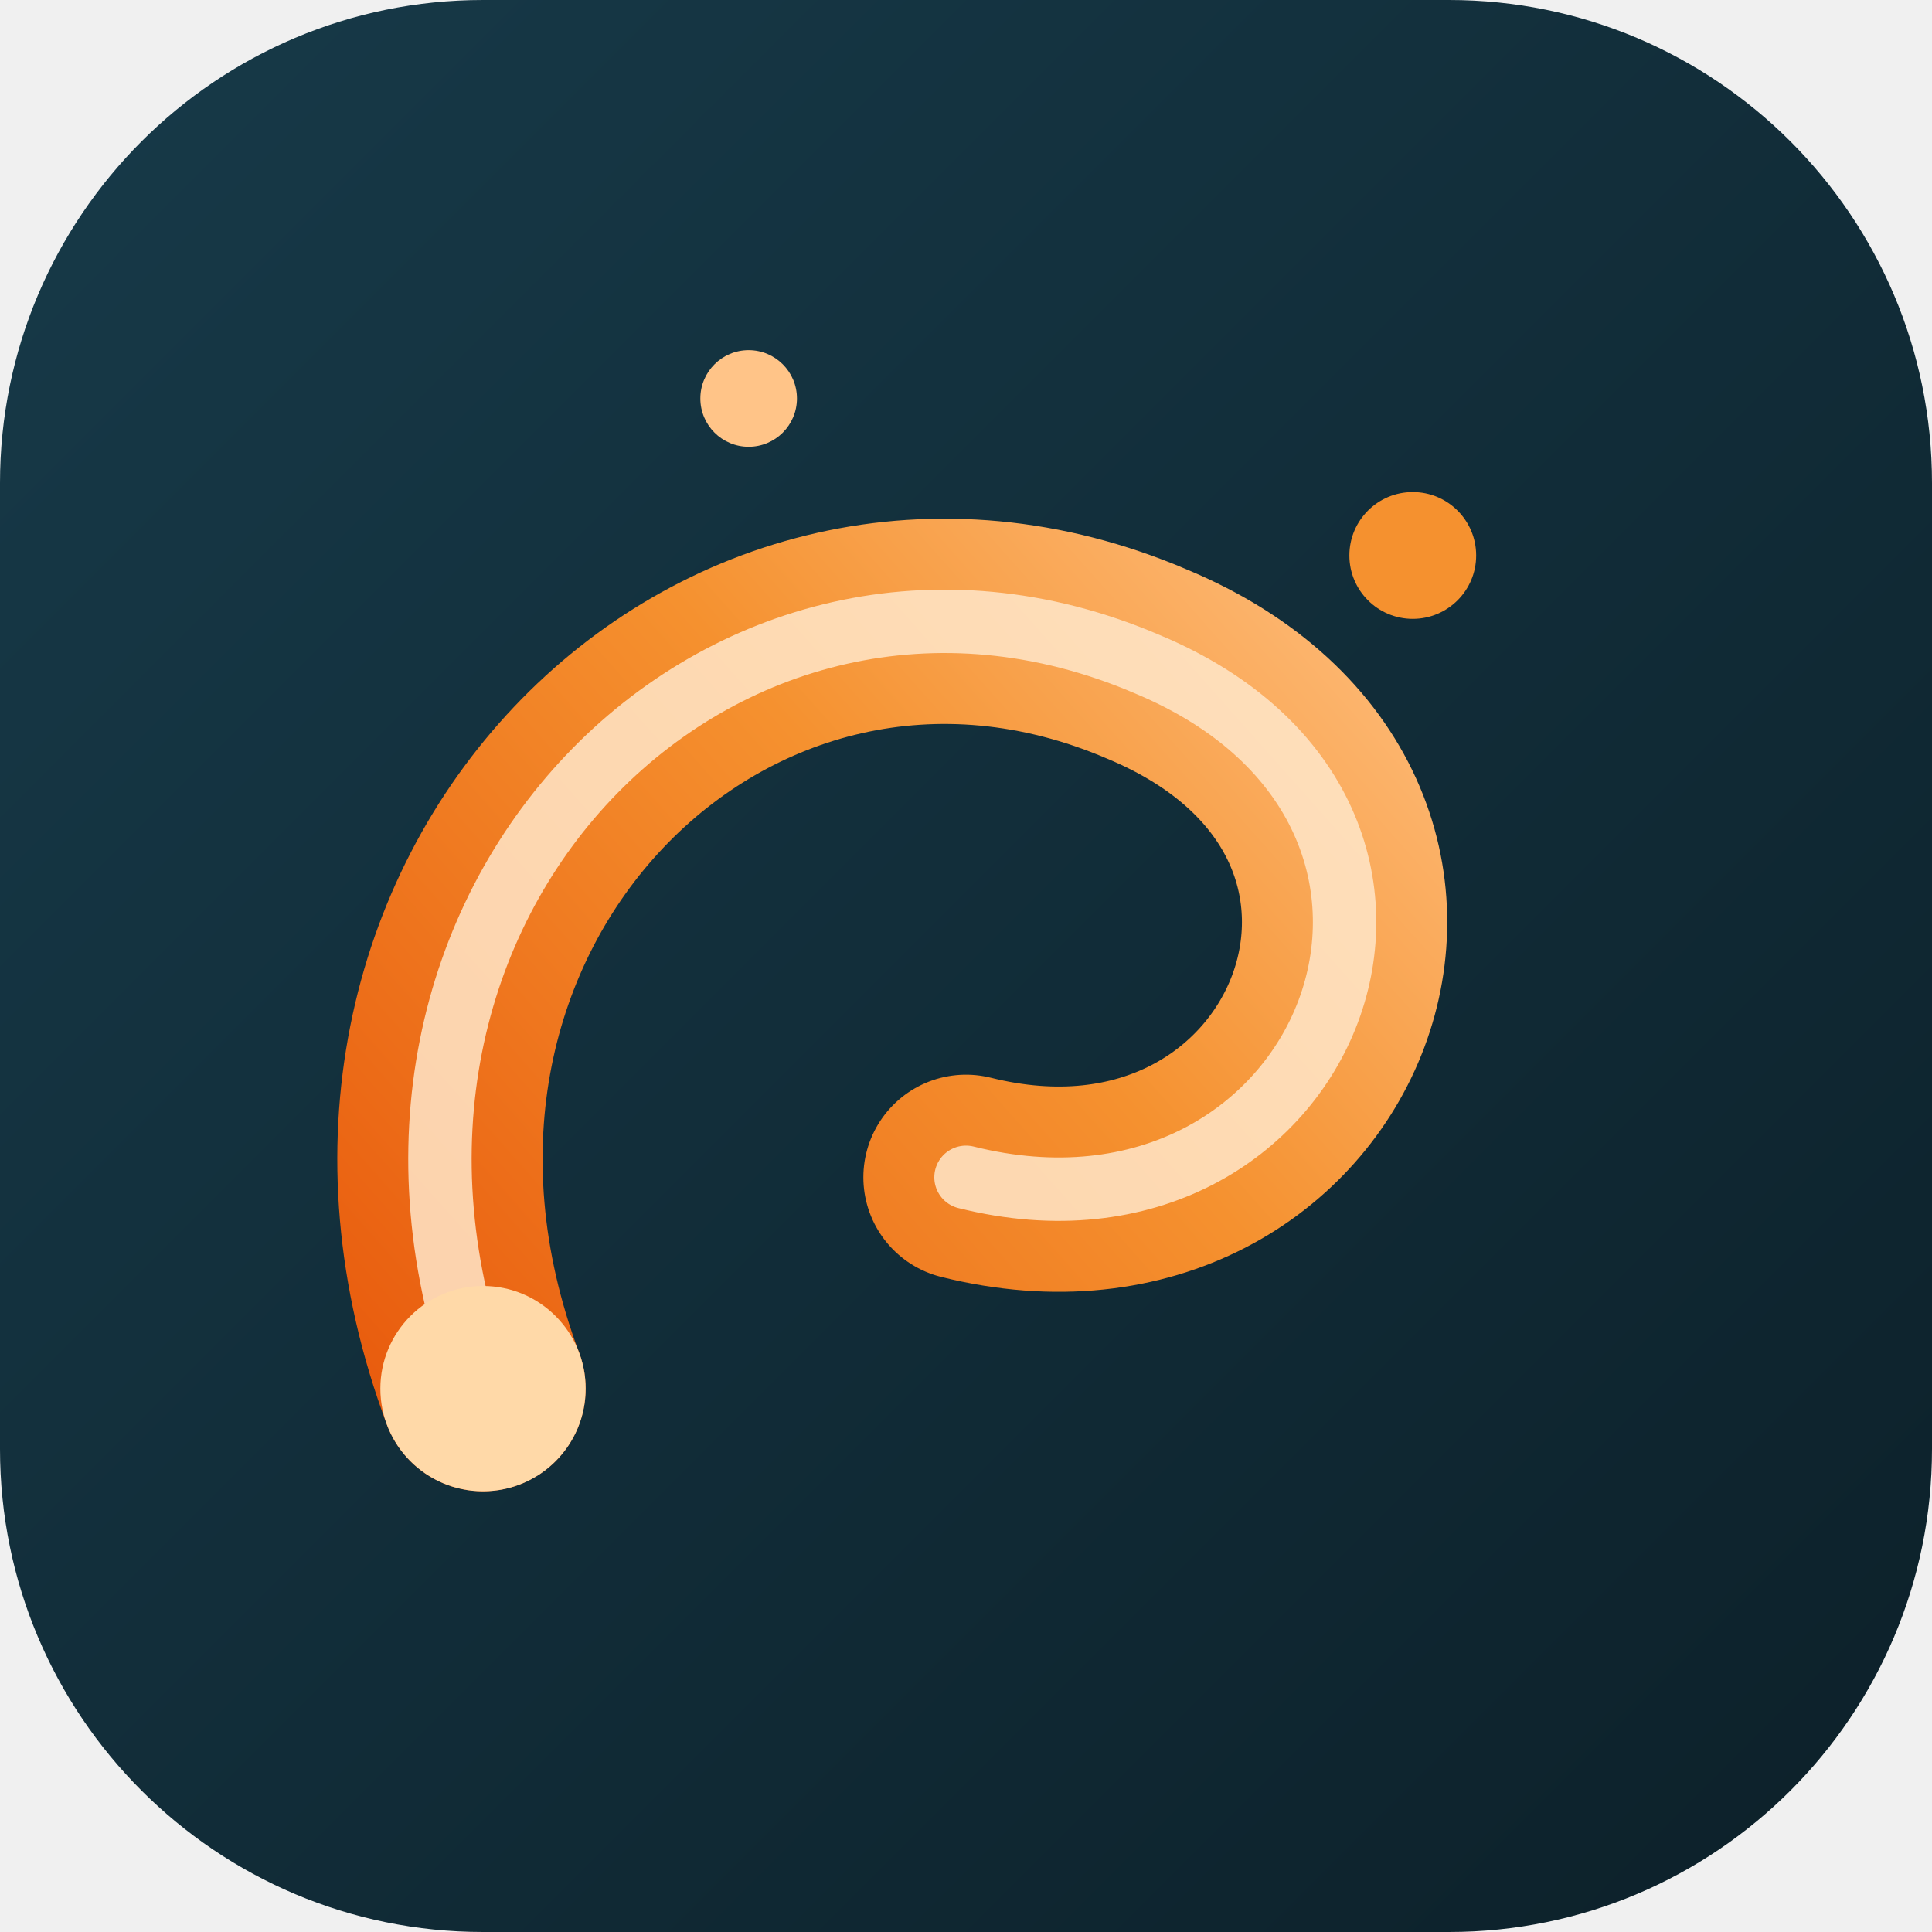
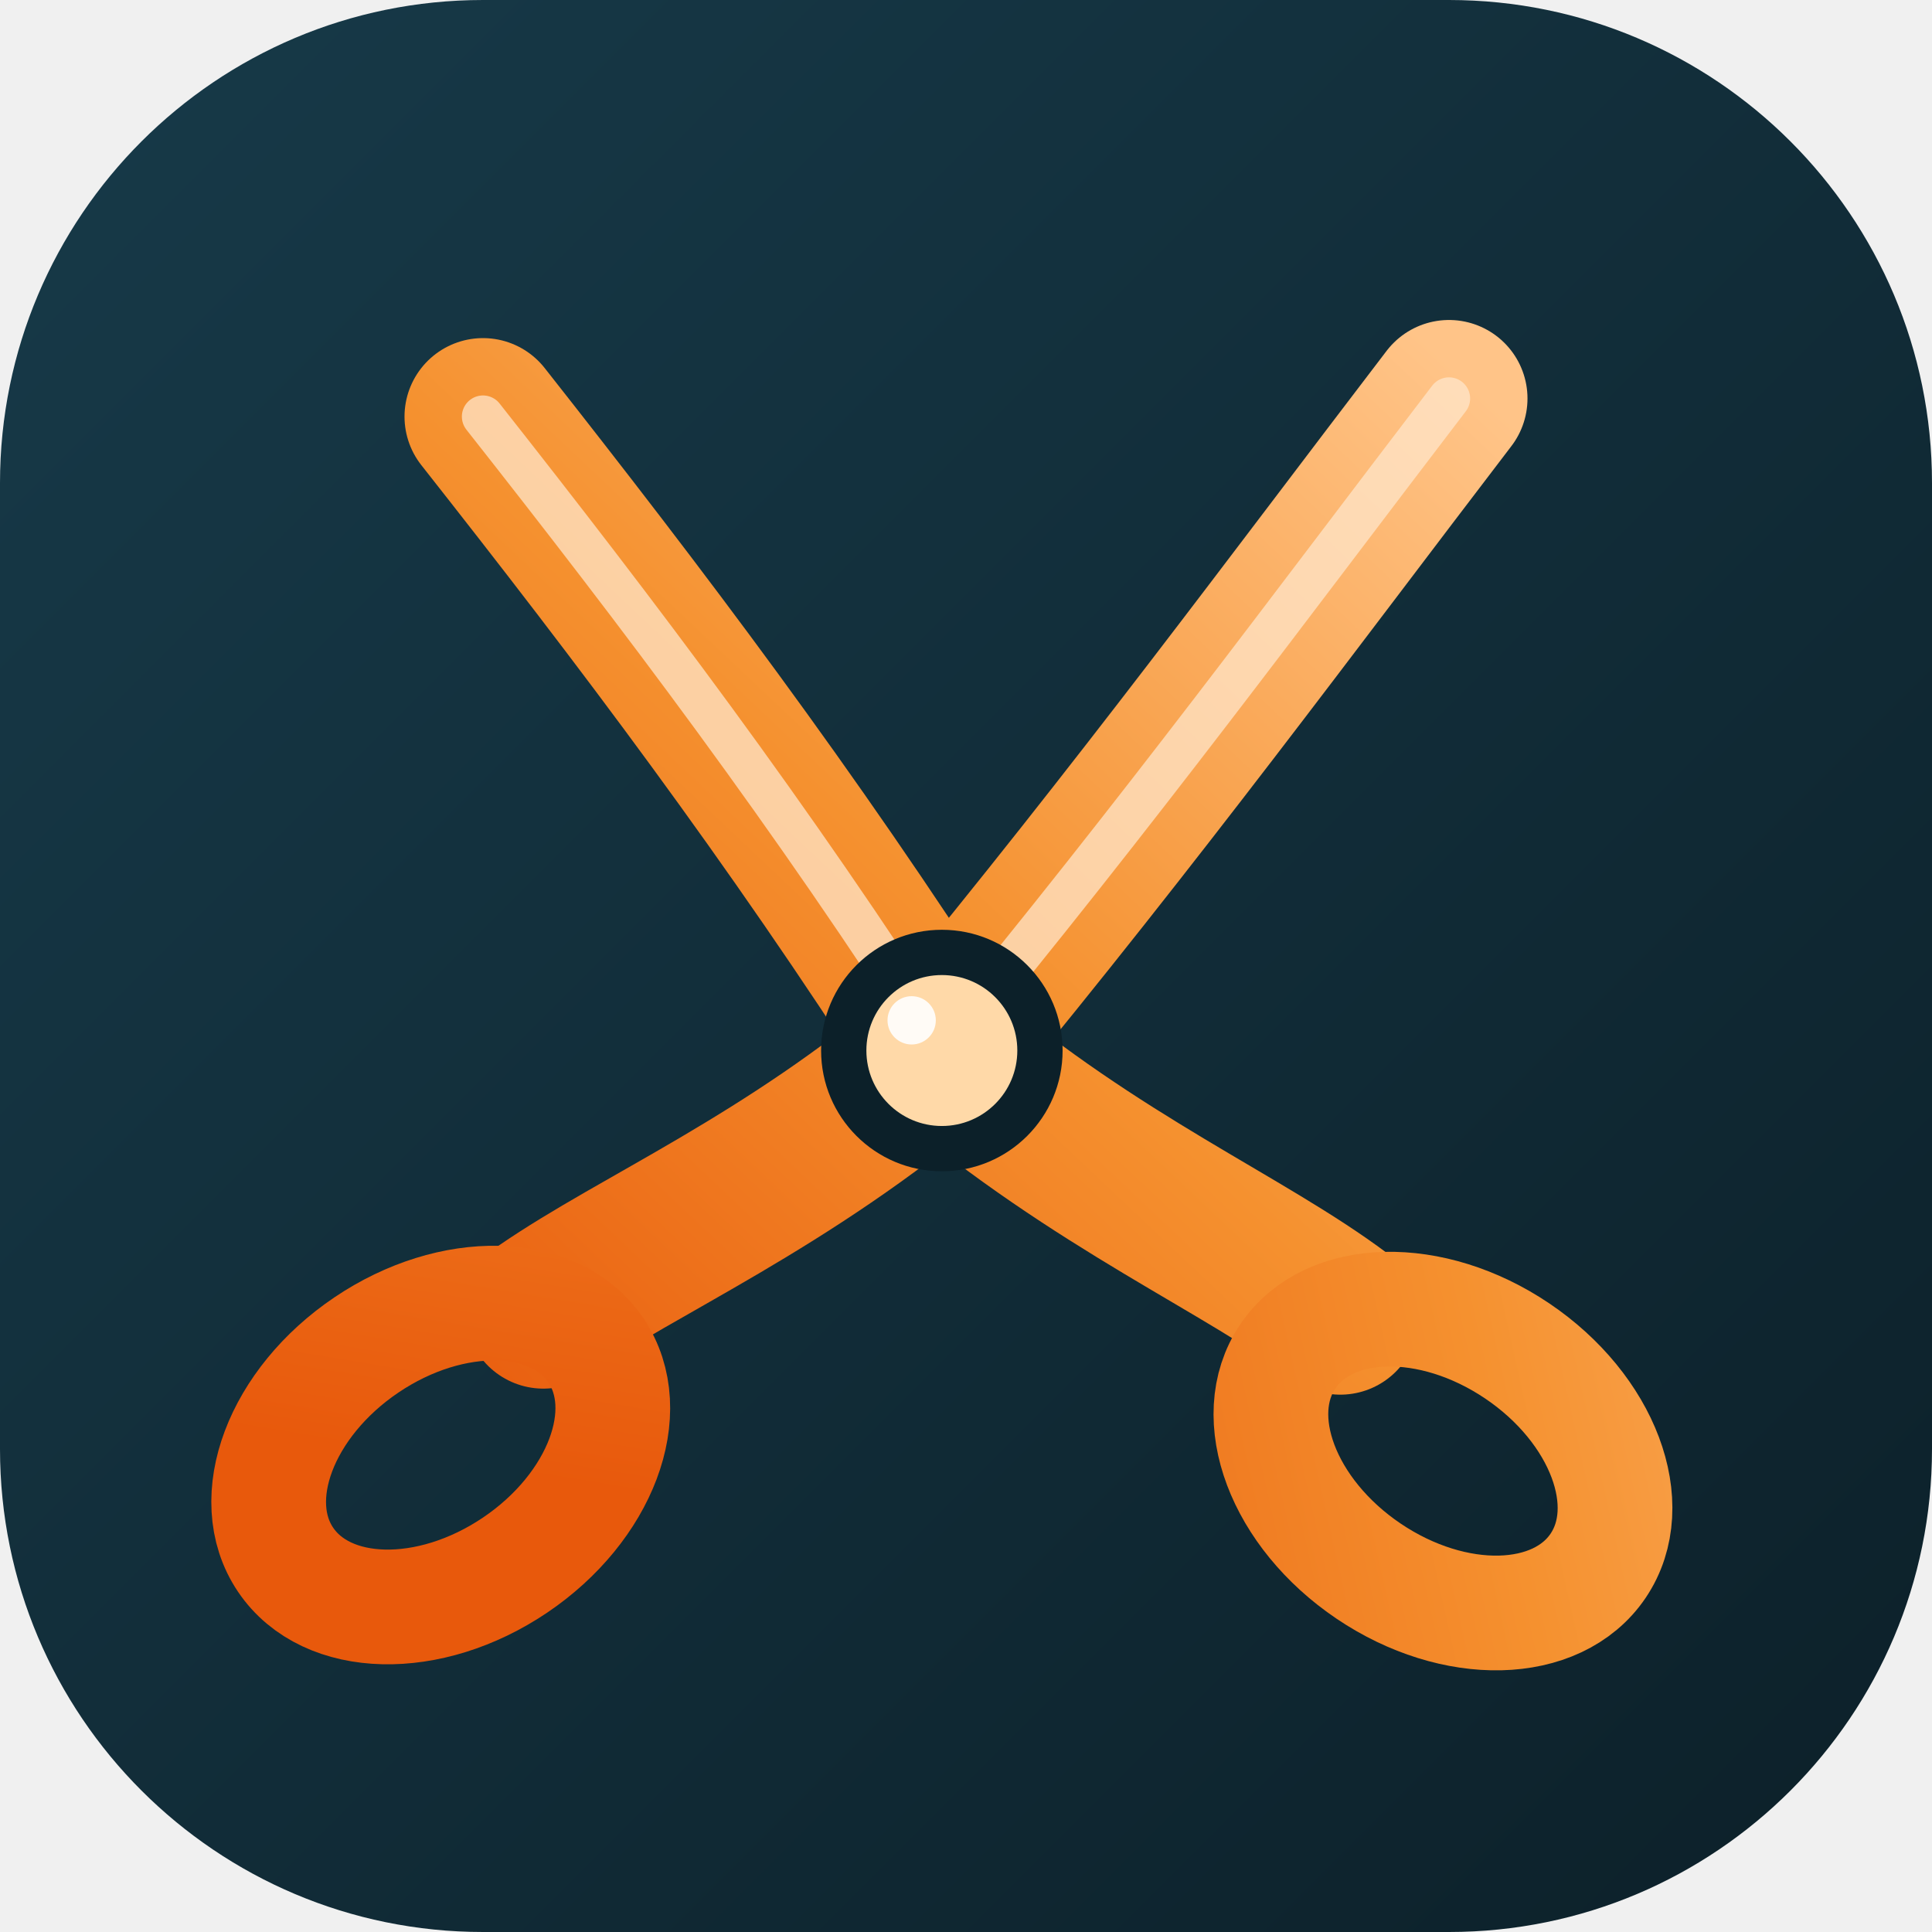
<svg xmlns="http://www.w3.org/2000/svg" width="32" height="32" viewBox="0 0 32 32" fill="none">
  <defs>
    <linearGradient id="bg" x1="0" y1="0" x2="32" y2="32" gradientUnits="userSpaceOnUse">
      <stop stop-color="#173a49" />
      <stop offset="1" stop-color="#0c2029" />
    </linearGradient>
-     <linearGradient id="st" x1="6" y1="24" x2="24" y2="8" gradientUnits="userSpaceOnUse">
+     <linearGradient id="blade" x1="7" y1="24" x2="24" y2="6" gradientUnits="userSpaceOnUse">
      <stop stop-color="#e8590c" />
-       <stop offset="0.55" stop-color="#f5912f" />
+       <stop offset="0.5" stop-color="#f5912f" />
      <stop offset="1" stop-color="#ffc488" />
    </linearGradient>
  </defs>
  <rect width="32" height="32" rx="8" fill="url(#bg)" />
-   <path d="M8 23 C5 15 12 8 19 11 C25 13.5 22 21 16 19.5" fill="none" stroke="url(#st)" stroke-width="3.4" stroke-linecap="round" stroke-linejoin="round" />
-   <path d="M8 23 C5 15 12 8 19 11 C25 13.5 22 21 16 19.5" fill="none" stroke="#ffe6c9" stroke-width="1.05" stroke-linecap="round" stroke-linejoin="round" opacity="0.85" />
-   <circle cx="8" cy="23" r="1.7" fill="#ffd9a8" />
-   <circle cx="23.4" cy="9.2" r="1.05" fill="#f5912f" />
-   <circle cx="12.4" cy="6.6" r="0.8" fill="#ffc488" />
+   <g stroke="url(#blade)" stroke-width="2.6" stroke-linecap="round" stroke-linejoin="round" fill="none">
+     <path d="M24 6.6 C 21.4 10, 18.9 13.4, 15.6 17.4 C 13 19.6, 10.6 20.6, 9 21.7" />
+     <path d="M8 6.9 C 10.6 10.2, 13.1 13.5, 15.6 17.4 C 18.2 19.6, 20.6 20.6, 22.2 21.8" />
+   </g>
+   <g stroke="#ffe6c9" stroke-width="0.7" stroke-linecap="round" fill="none" opacity="0.75">
+     <path d="M24 6.6 C 21.4 10, 18.9 13.4, 15.6 17.4" />
+     <path d="M8 6.9 C 10.6 10.2, 13.1 13.5, 15.6 17.4" />
+   </g>
+   <g stroke="url(#blade)" stroke-width="1.9" fill="none">
+     <ellipse cx="7.3" cy="24.1" rx="3.1" ry="2.2" transform="rotate(-34 7.3 24.1)" />
+     <ellipse cx="23.9" cy="24.2" rx="3.1" ry="2.2" transform="rotate(34 23.9 24.2)" />
+   </g>
+   <circle cx="15.6" cy="17.4" r="2" fill="#0c2029" />
+   <circle cx="15.6" cy="17.4" r="1.25" fill="#ffd9a8" />
+   <circle cx="15.1" cy="16.9" r="0.4" fill="#fff" opacity="0.9" />
</svg>
